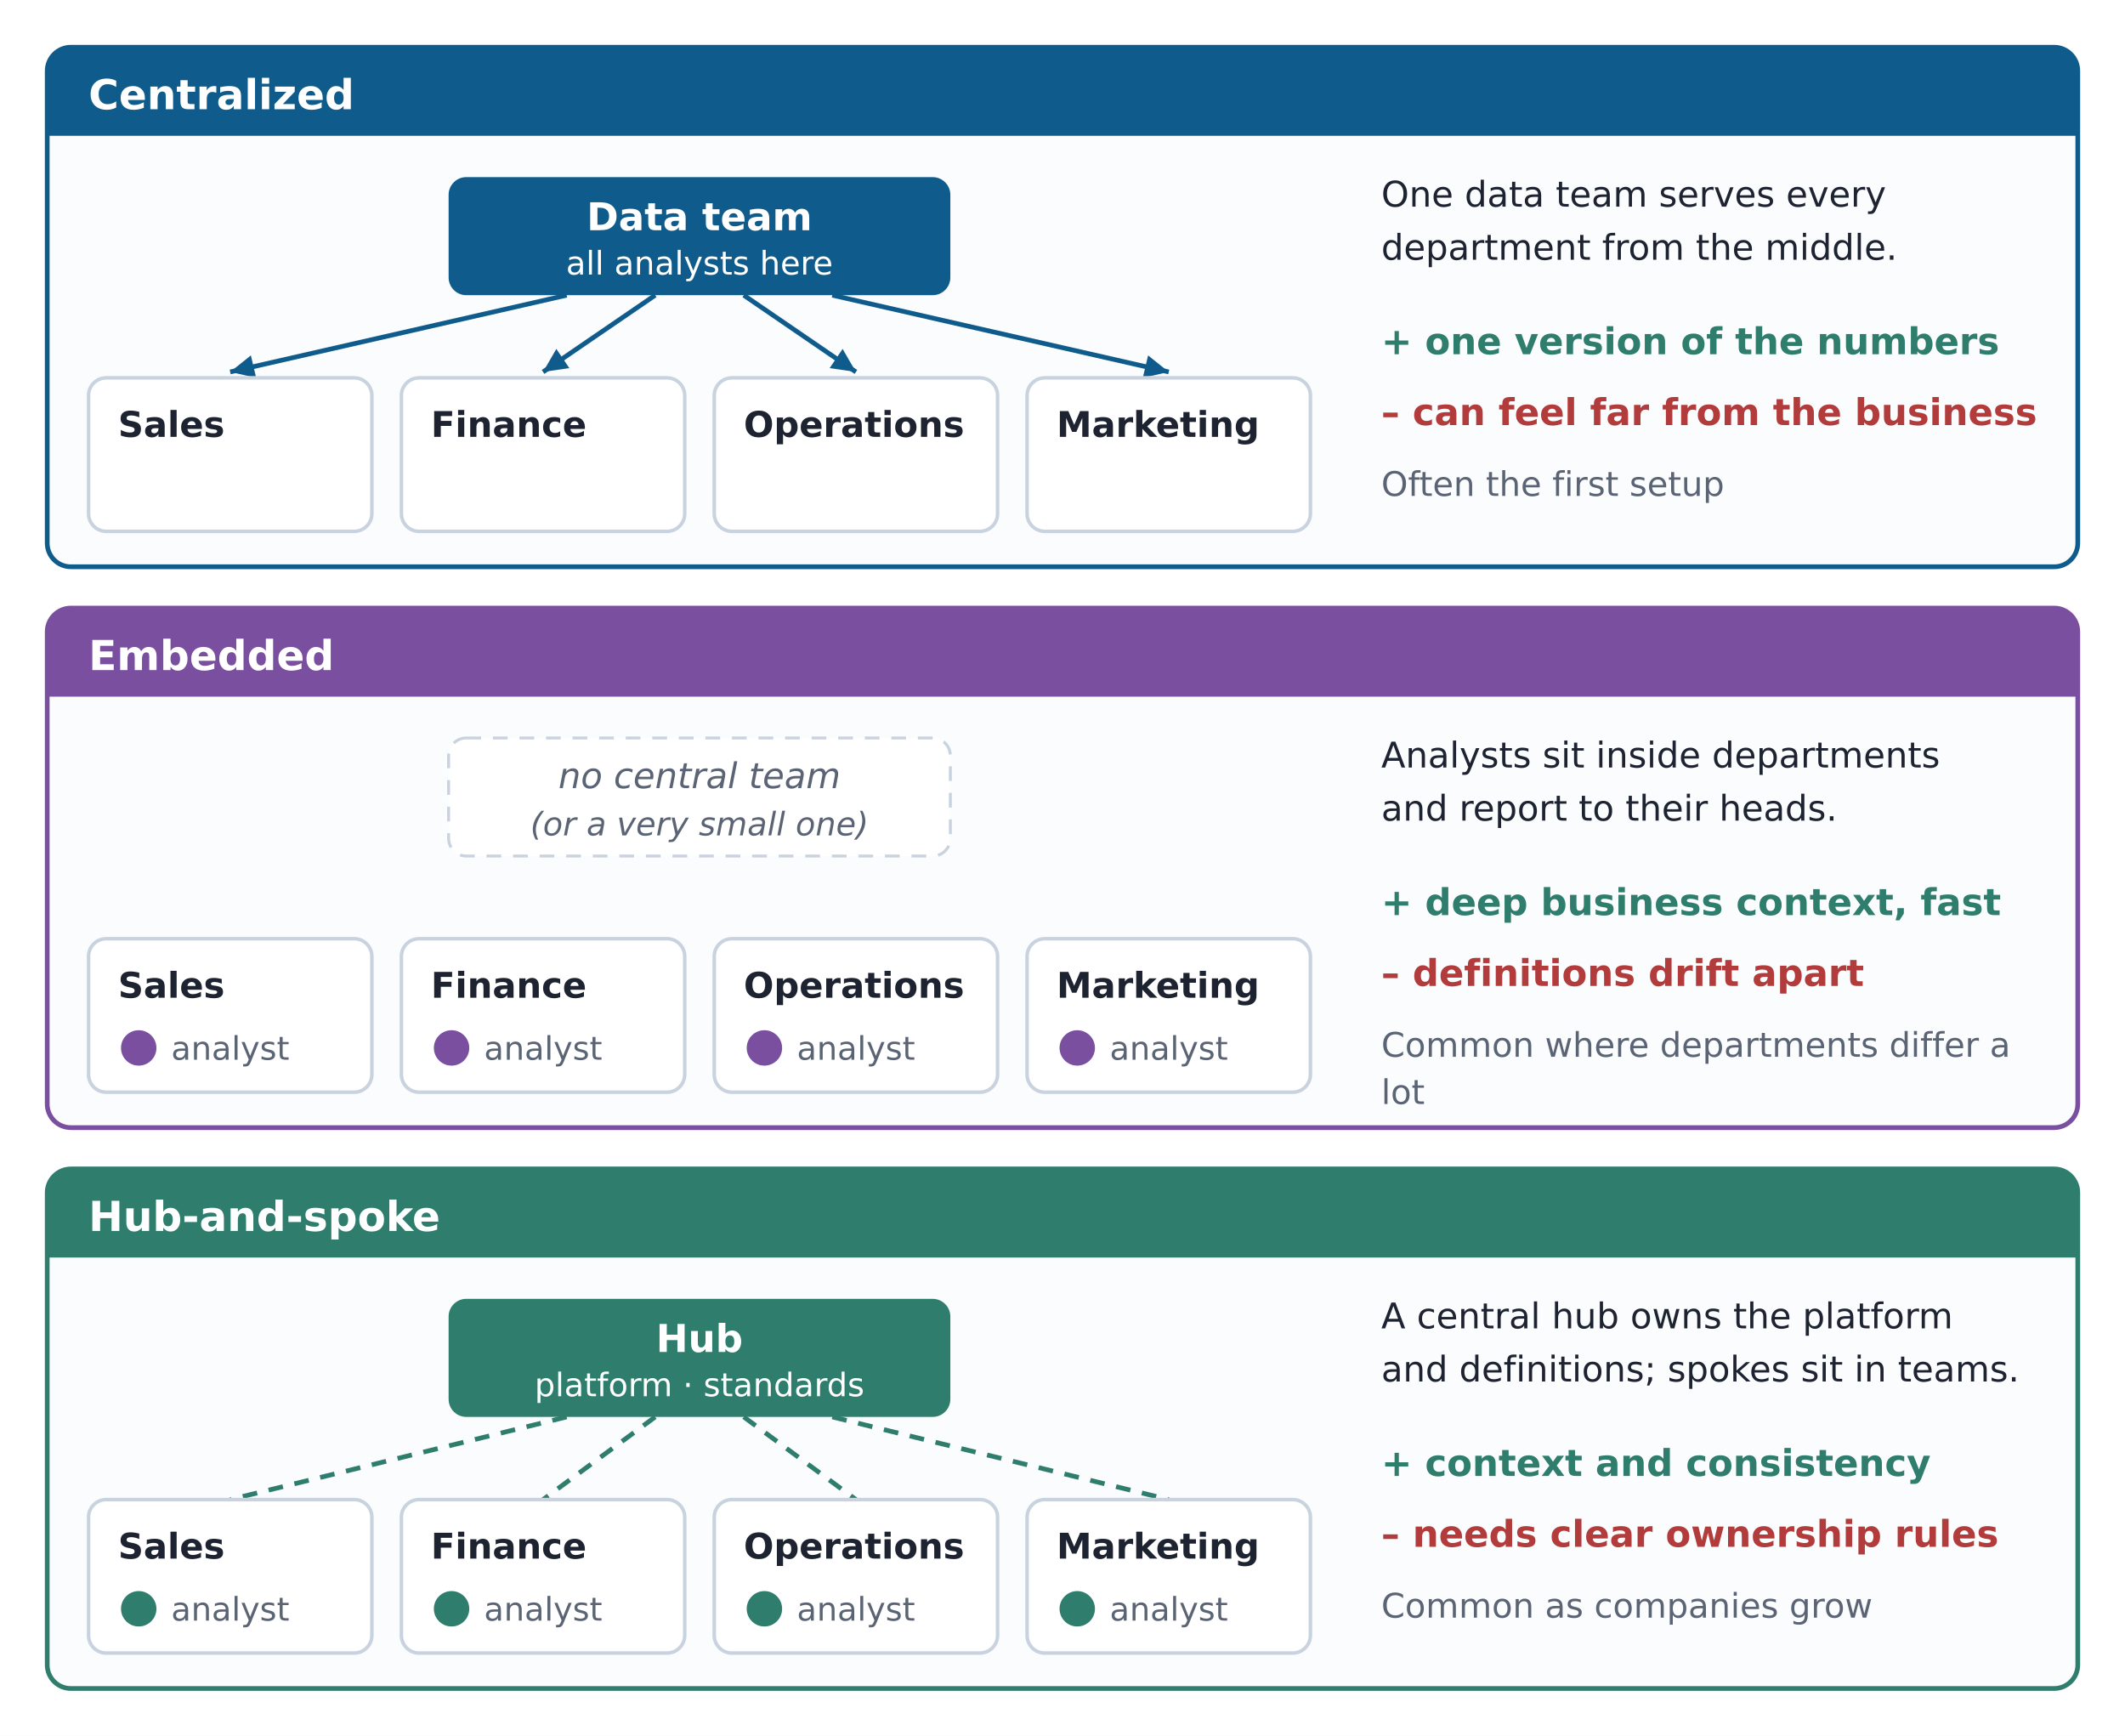
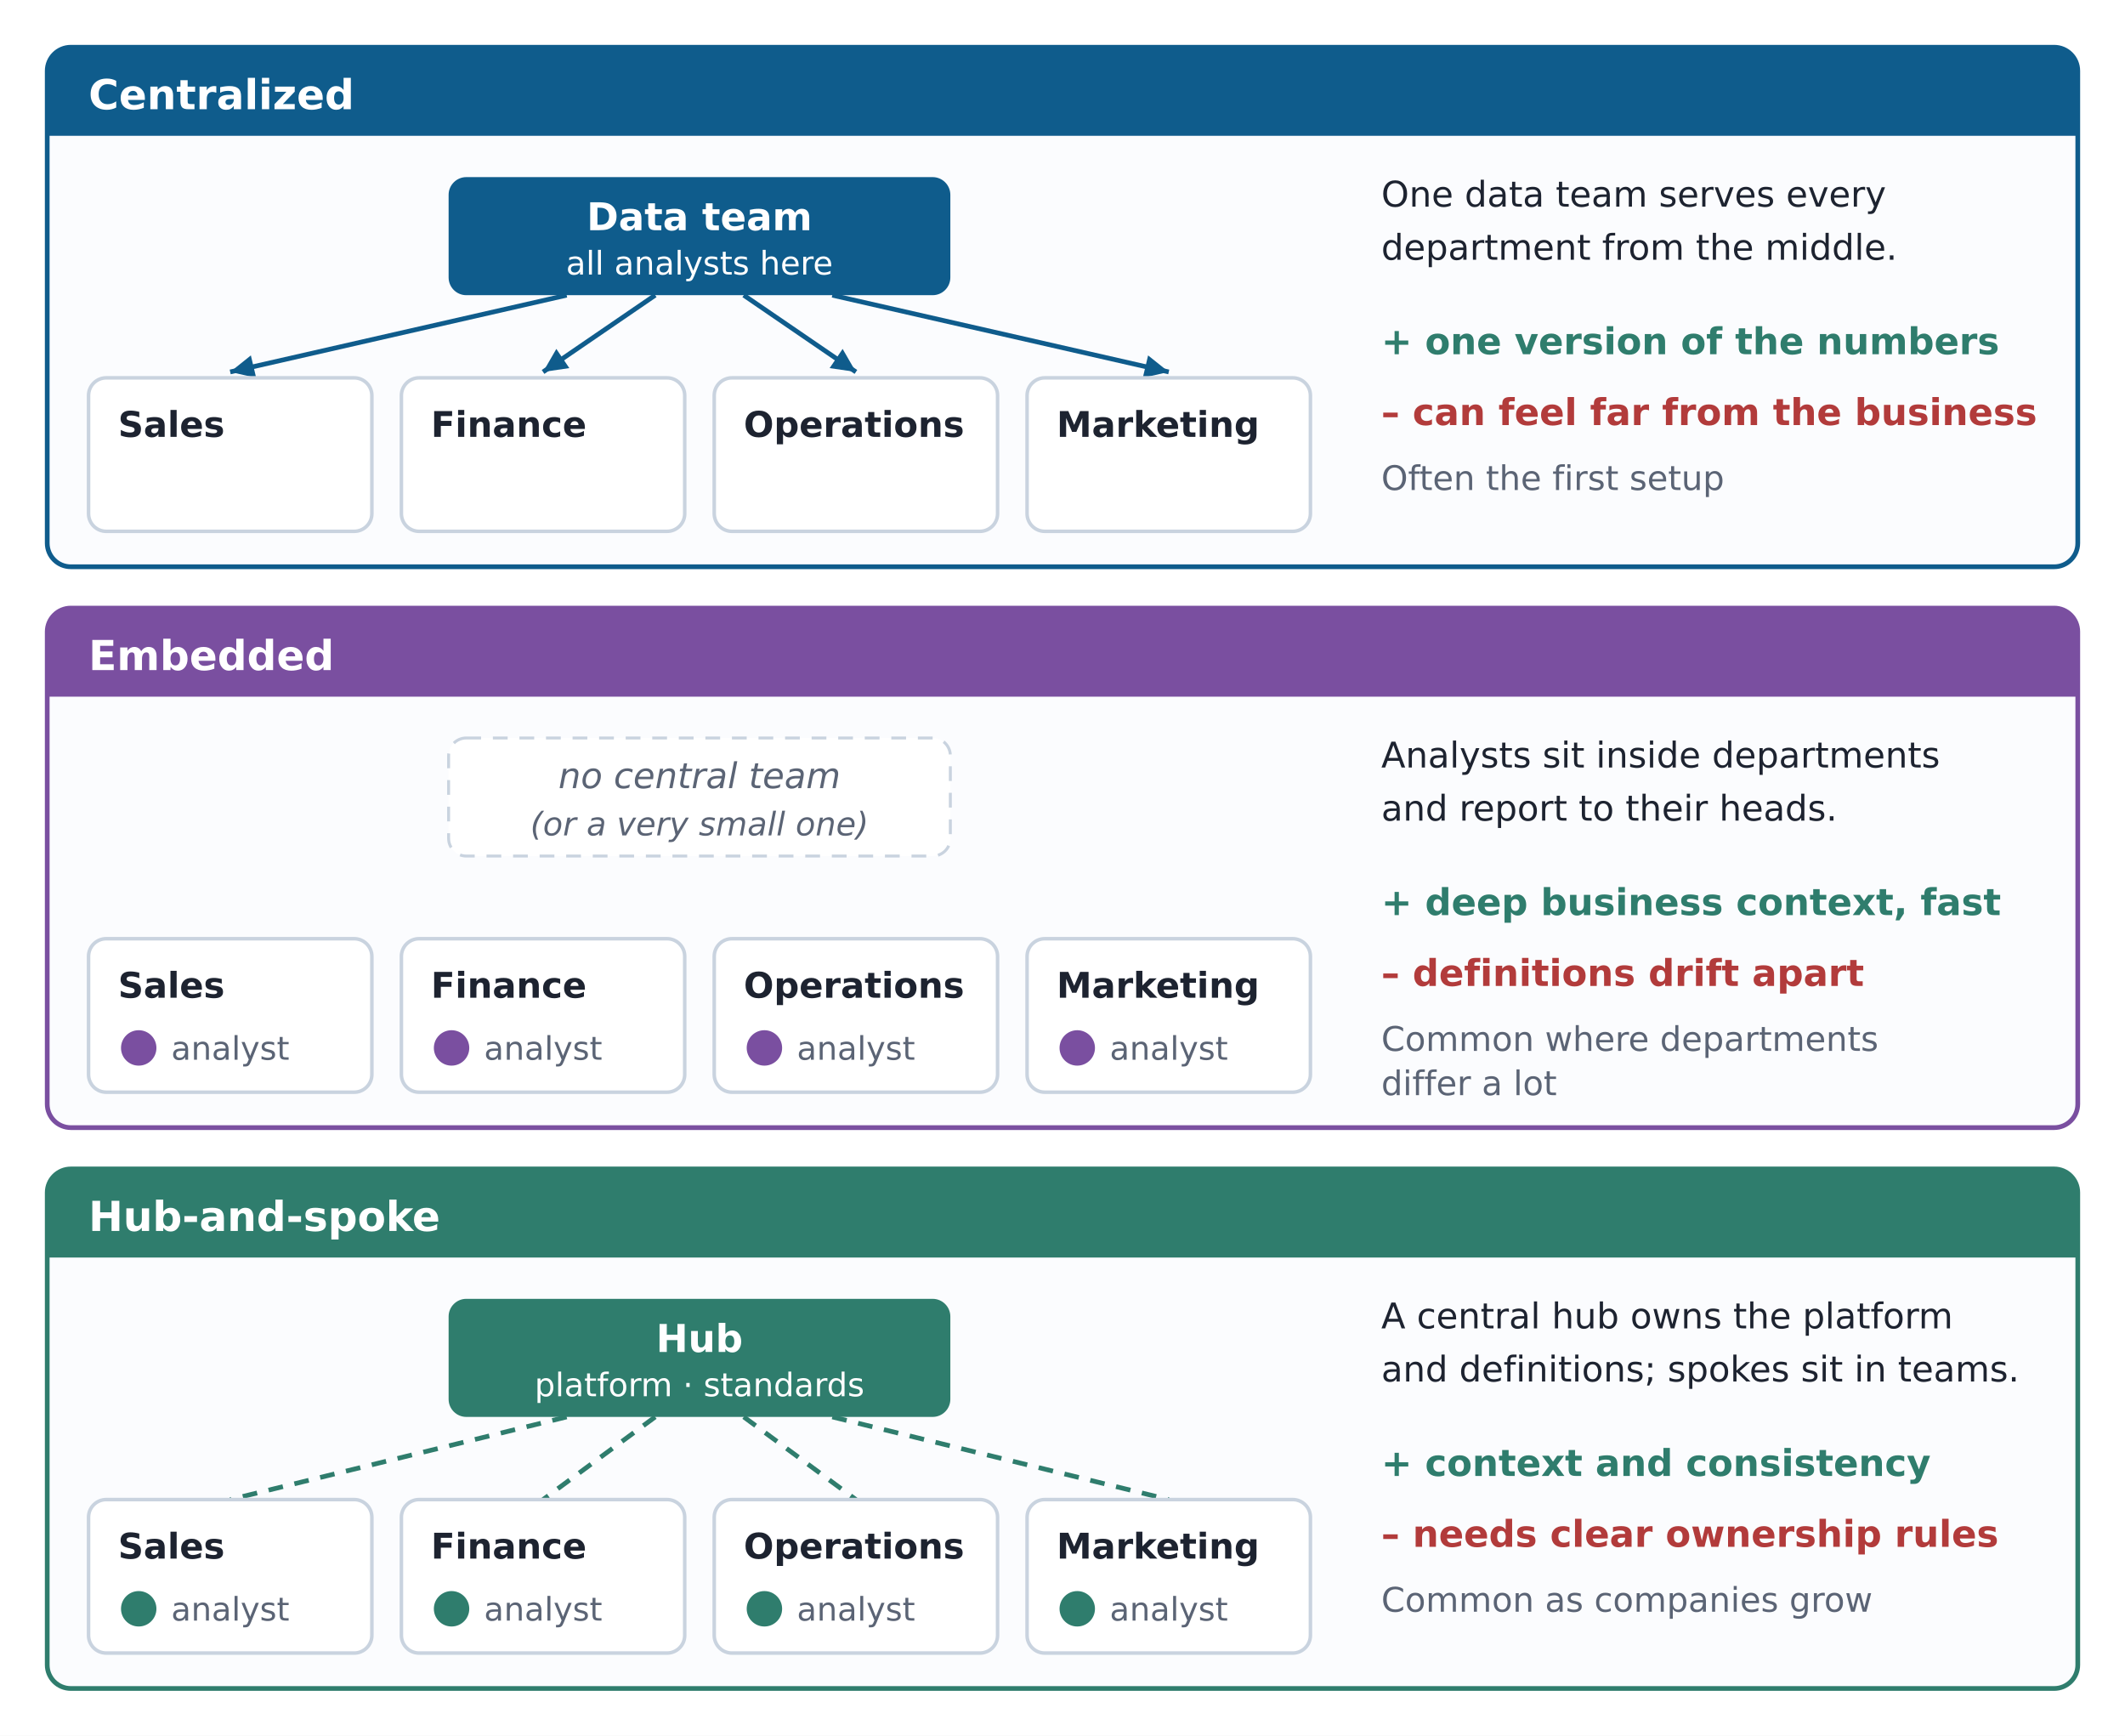
<svg xmlns="http://www.w3.org/2000/svg" width="720" height="588" viewBox="0 0 720 588" font-family="DejaVu Sans, Arial, sans-serif">
  <rect width="720" height="588" fill="#ffffff" />
  <rect x="16" y="16" width="688" height="176" rx="8" fill="#fbfcfe" stroke="#0f5c8c" stroke-width="1.6" />
  <path d="M16,24 a8,8 0 0 1 8,-8 H696 a8,8 0 0 1 8,8 V46 H16 Z" fill="#0f5c8c" />
  <text x="30" y="37" font-size="14" fill="#fff" font-weight="bold" text-anchor="start" font-family="Poppins, DejaVu Sans, sans-serif">Centralized</text>
  <path d="M192.0,100 L78.0,126" fill="none" stroke="#0f5c8c" stroke-width="1.6" stroke-linejoin="round" />
  <path d="M78.0,126 L85.0,120.4 L86.8,128.0 Z" fill="#0f5c8c" />
  <path d="M222.0,100 L184.0,126" fill="none" stroke="#0f5c8c" stroke-width="1.6" stroke-linejoin="round" />
  <path d="M184.0,126 L188.5,118.2 L192.9,124.7 Z" fill="#0f5c8c" />
  <path d="M252.0,100 L290.0,126" fill="none" stroke="#0f5c8c" stroke-width="1.6" stroke-linejoin="round" />
  <path d="M290.0,126 L281.1,124.7 L285.5,118.2 Z" fill="#0f5c8c" />
  <path d="M282.0,100 L396.0,126" fill="none" stroke="#0f5c8c" stroke-width="1.6" stroke-linejoin="round" />
  <path d="M396.0,126 L387.2,128.0 L389.0,120.4 Z" fill="#0f5c8c" />
  <rect x="152.0" y="60" width="170" height="40" rx="6" fill="#0f5c8c" stroke="none" stroke-width="1" />
  <text x="237.0" y="78" font-size="13" fill="#fff" font-weight="bold" text-anchor="middle">Data team</text>
  <text x="237.0" y="93" font-size="11" fill="#ffffff" font-weight="normal" text-anchor="middle">all analysts here</text>
  <rect x="30" y="128" width="96" height="52" rx="6" fill="#fff" stroke="#c9d3df" stroke-width="1.2" />
  <text x="40" y="148" font-size="12" fill="#1d2330" font-weight="bold" text-anchor="start">Sales</text>
  <rect x="136" y="128" width="96" height="52" rx="6" fill="#fff" stroke="#c9d3df" stroke-width="1.2" />
  <text x="146" y="148" font-size="12" fill="#1d2330" font-weight="bold" text-anchor="start">Finance</text>
  <rect x="242" y="128" width="96" height="52" rx="6" fill="#fff" stroke="#c9d3df" stroke-width="1.2" />
  <text x="252" y="148" font-size="12" fill="#1d2330" font-weight="bold" text-anchor="start">Operations</text>
  <rect x="348" y="128" width="96" height="52" rx="6" fill="#fff" stroke="#c9d3df" stroke-width="1.2" />
  <text x="358" y="148" font-size="12" fill="#1d2330" font-weight="bold" text-anchor="start">Marketing</text>
  <text x="468" y="70" font-size="12" fill="#1d2330" font-weight="normal" text-anchor="start">One data team serves every</text>
  <text x="468" y="88" font-size="12" fill="#1d2330" font-weight="normal" text-anchor="start">department from the middle.</text>
  <text x="468" y="120" font-size="12.5" fill="#2f7d6d" font-weight="bold" text-anchor="start">+ one version of the numbers</text>
  <text x="468" y="144" font-size="12.5" fill="#b23b3b" font-weight="bold" text-anchor="start">– can feel far from the business</text>
-   <text x="468" y="168" font-size="11.5" fill="#5b6475" font-weight="normal" text-anchor="start">Often the first setup</text>
+   <text x="468" y="166" font-size="11.5" fill="#5b6475" font-weight="normal" text-anchor="start">Often the first setup</text>
  <rect x="16" y="206" width="688" height="176" rx="8" fill="#fbfcfe" stroke="#7a4fa0" stroke-width="1.6" />
  <path d="M16,214 a8,8 0 0 1 8,-8 H696 a8,8 0 0 1 8,8 V236 H16 Z" fill="#7a4fa0" />
  <text x="30" y="227" font-size="14" fill="#fff" font-weight="bold" text-anchor="start" font-family="Poppins, DejaVu Sans, sans-serif">Embedded</text>
  <rect x="152.0" y="250" width="170" height="40" rx="6" fill="#fff" stroke="#c9d3df" stroke-width="1" stroke-dasharray="5 4" />
  <text x="237.0" y="267" font-size="12" fill="#5b6475" font-weight="normal" text-anchor="middle" font-style="italic">no central team</text>
  <text x="237.0" y="283" font-size="11" fill="#5b6475" font-weight="normal" text-anchor="middle" font-style="italic">(or a very small one)</text>
  <rect x="30" y="318" width="96" height="52" rx="6" fill="#fff" stroke="#c9d3df" stroke-width="1.2" />
  <text x="40" y="338" font-size="12" fill="#1d2330" font-weight="bold" text-anchor="start">Sales</text>
  <circle cx="47" cy="355" r="6" fill="#7a4fa0" />
  <text x="58" y="359" font-size="11" fill="#5b6475" font-weight="normal" text-anchor="start">analyst</text>
  <rect x="136" y="318" width="96" height="52" rx="6" fill="#fff" stroke="#c9d3df" stroke-width="1.2" />
  <text x="146" y="338" font-size="12" fill="#1d2330" font-weight="bold" text-anchor="start">Finance</text>
  <circle cx="153" cy="355" r="6" fill="#7a4fa0" />
  <text x="164" y="359" font-size="11" fill="#5b6475" font-weight="normal" text-anchor="start">analyst</text>
  <rect x="242" y="318" width="96" height="52" rx="6" fill="#fff" stroke="#c9d3df" stroke-width="1.2" />
  <text x="252" y="338" font-size="12" fill="#1d2330" font-weight="bold" text-anchor="start">Operations</text>
  <circle cx="259" cy="355" r="6" fill="#7a4fa0" />
  <text x="270" y="359" font-size="11" fill="#5b6475" font-weight="normal" text-anchor="start">analyst</text>
  <rect x="348" y="318" width="96" height="52" rx="6" fill="#fff" stroke="#c9d3df" stroke-width="1.2" />
  <text x="358" y="338" font-size="12" fill="#1d2330" font-weight="bold" text-anchor="start">Marketing</text>
  <circle cx="365" cy="355" r="6" fill="#7a4fa0" />
  <text x="376" y="359" font-size="11" fill="#5b6475" font-weight="normal" text-anchor="start">analyst</text>
  <text x="468" y="260" font-size="12" fill="#1d2330" font-weight="normal" text-anchor="start">Analysts sit inside departments</text>
  <text x="468" y="278" font-size="12" fill="#1d2330" font-weight="normal" text-anchor="start">and report to their heads.</text>
  <text x="468" y="310" font-size="12.5" fill="#2f7d6d" font-weight="bold" text-anchor="start">+ deep business context, fast</text>
  <text x="468" y="334" font-size="12.5" fill="#b23b3b" font-weight="bold" text-anchor="start">– definitions drift apart</text>
-   <text x="468" y="358" font-size="11.5" fill="#5b6475" font-weight="normal" text-anchor="start">Common where departments differ a</text>
-   <text x="468" y="374" font-size="11.5" fill="#5b6475" font-weight="normal" text-anchor="start">lot</text>
+   <text x="468" y="356" font-size="11.5" fill="#5b6475" font-weight="normal" text-anchor="start">Common where departments</text>
+   <text x="468" y="371" font-size="11.5" fill="#5b6475" font-weight="normal" text-anchor="start">differ a lot</text>
  <rect x="16" y="396" width="688" height="176" rx="8" fill="#fbfcfe" stroke="#2f7d6d" stroke-width="1.6" />
  <path d="M16,404 a8,8 0 0 1 8,-8 H696 a8,8 0 0 1 8,8 V426 H16 Z" fill="#2f7d6d" />
  <text x="30" y="417" font-size="14" fill="#fff" font-weight="bold" text-anchor="start" font-family="Poppins, DejaVu Sans, sans-serif">Hub-and-spoke</text>
  <path d="M192.0,480 L78.0,508" fill="none" stroke="#2f7d6d" stroke-width="1.6" stroke-linejoin="round" stroke-dasharray="5 4" />
  <path d="M222.0,480 L184.0,508" fill="none" stroke="#2f7d6d" stroke-width="1.6" stroke-linejoin="round" stroke-dasharray="5 4" />
  <path d="M252.0,480 L290.0,508" fill="none" stroke="#2f7d6d" stroke-width="1.6" stroke-linejoin="round" stroke-dasharray="5 4" />
  <path d="M282.0,480 L396.0,508" fill="none" stroke="#2f7d6d" stroke-width="1.6" stroke-linejoin="round" stroke-dasharray="5 4" />
  <rect x="152.0" y="440" width="170" height="40" rx="6" fill="#2f7d6d" stroke="none" stroke-width="1" />
  <text x="237.0" y="458" font-size="13" fill="#fff" font-weight="bold" text-anchor="middle">Hub</text>
  <text x="237.0" y="473" font-size="11" fill="#ffffff" font-weight="normal" text-anchor="middle">platform · standards</text>
  <rect x="30" y="508" width="96" height="52" rx="6" fill="#fff" stroke="#c9d3df" stroke-width="1.2" />
  <text x="40" y="528" font-size="12" fill="#1d2330" font-weight="bold" text-anchor="start">Sales</text>
  <circle cx="47" cy="545" r="6" fill="#2f7d6d" />
  <text x="58" y="549" font-size="11" fill="#5b6475" font-weight="normal" text-anchor="start">analyst</text>
  <rect x="136" y="508" width="96" height="52" rx="6" fill="#fff" stroke="#c9d3df" stroke-width="1.2" />
  <text x="146" y="528" font-size="12" fill="#1d2330" font-weight="bold" text-anchor="start">Finance</text>
  <circle cx="153" cy="545" r="6" fill="#2f7d6d" />
  <text x="164" y="549" font-size="11" fill="#5b6475" font-weight="normal" text-anchor="start">analyst</text>
  <rect x="242" y="508" width="96" height="52" rx="6" fill="#fff" stroke="#c9d3df" stroke-width="1.2" />
  <text x="252" y="528" font-size="12" fill="#1d2330" font-weight="bold" text-anchor="start">Operations</text>
  <circle cx="259" cy="545" r="6" fill="#2f7d6d" />
  <text x="270" y="549" font-size="11" fill="#5b6475" font-weight="normal" text-anchor="start">analyst</text>
  <rect x="348" y="508" width="96" height="52" rx="6" fill="#fff" stroke="#c9d3df" stroke-width="1.2" />
  <text x="358" y="528" font-size="12" fill="#1d2330" font-weight="bold" text-anchor="start">Marketing</text>
  <circle cx="365" cy="545" r="6" fill="#2f7d6d" />
  <text x="376" y="549" font-size="11" fill="#5b6475" font-weight="normal" text-anchor="start">analyst</text>
  <text x="468" y="450" font-size="12" fill="#1d2330" font-weight="normal" text-anchor="start">A central hub owns the platform</text>
  <text x="468" y="468" font-size="12" fill="#1d2330" font-weight="normal" text-anchor="start">and definitions; spokes sit in teams.</text>
  <text x="468" y="500" font-size="12.5" fill="#2f7d6d" font-weight="bold" text-anchor="start">+ context and consistency</text>
  <text x="468" y="524" font-size="12.5" fill="#b23b3b" font-weight="bold" text-anchor="start">– needs clear ownership rules</text>
-   <text x="468" y="548" font-size="11.5" fill="#5b6475" font-weight="normal" text-anchor="start">Common as companies grow</text>
+   <text x="468" y="546" font-size="11.5" fill="#5b6475" font-weight="normal" text-anchor="start">Common as companies grow</text>
</svg>
